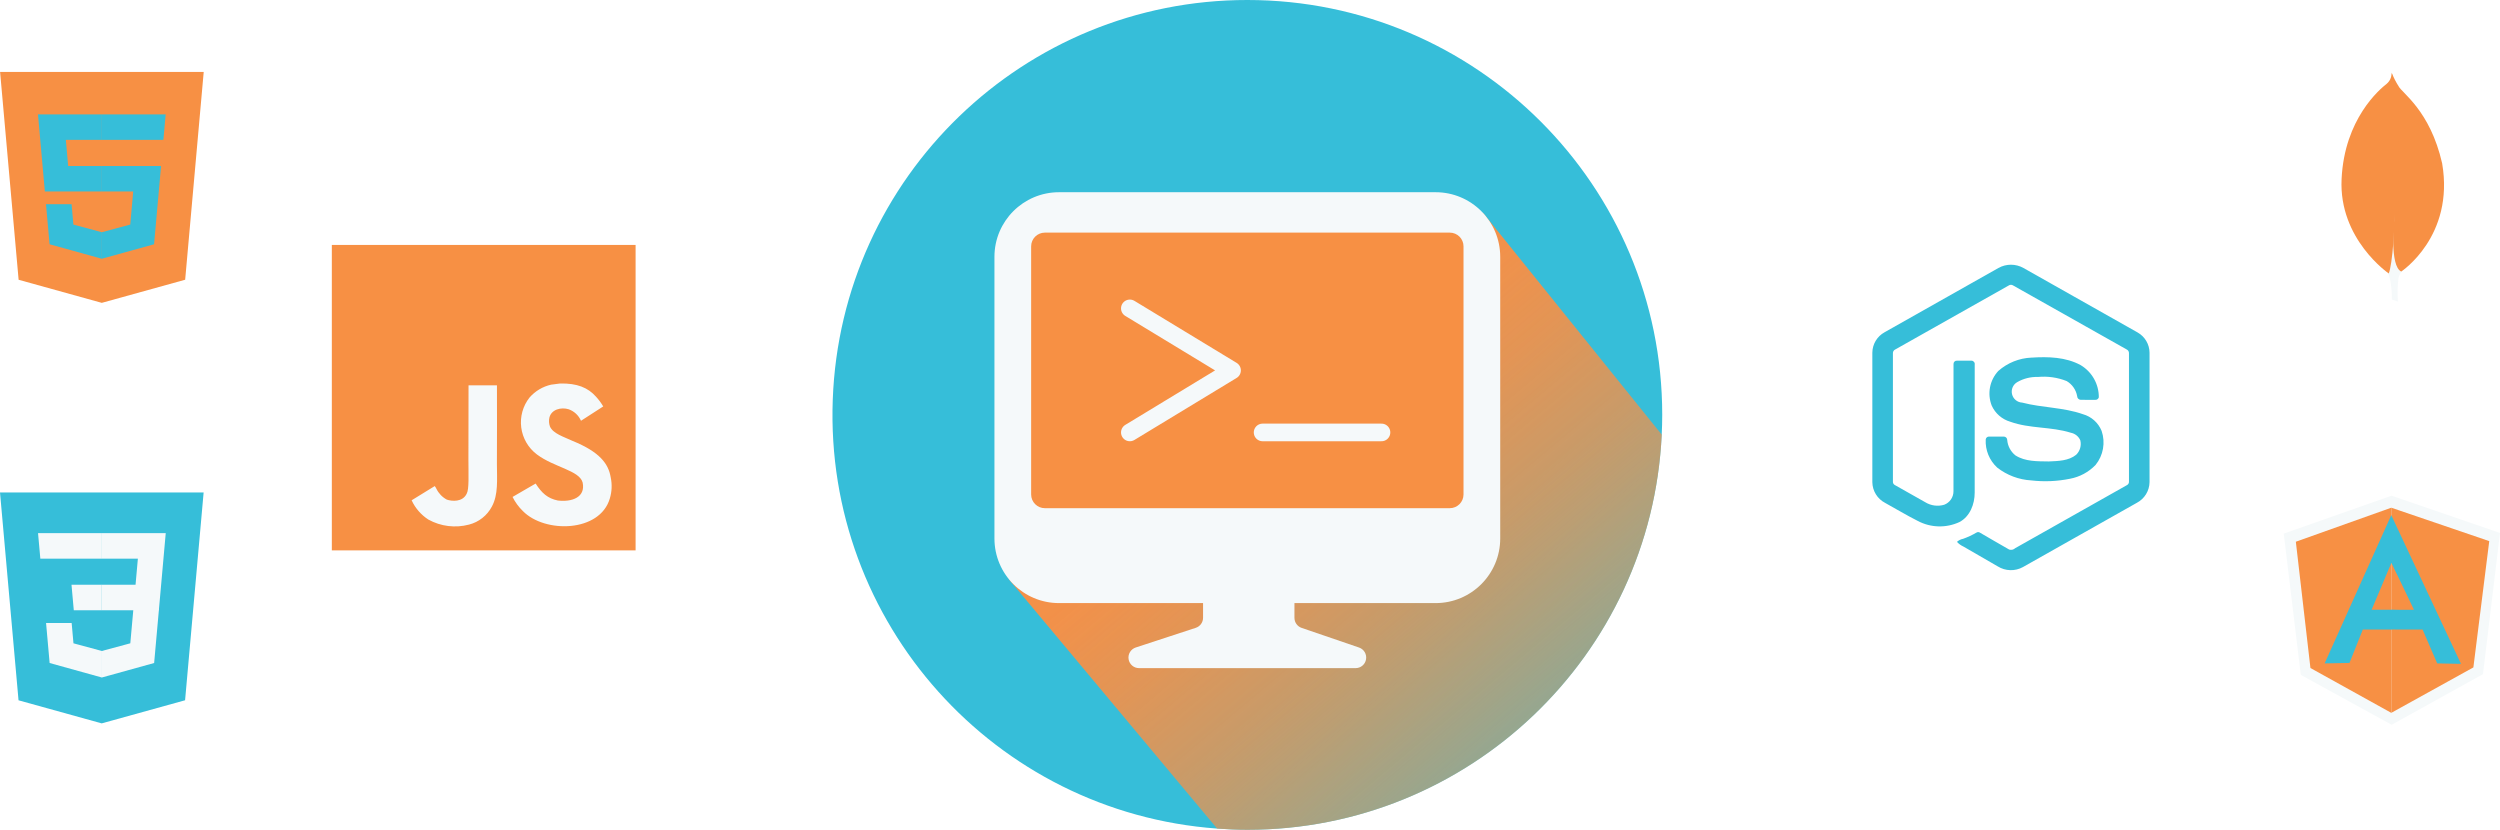
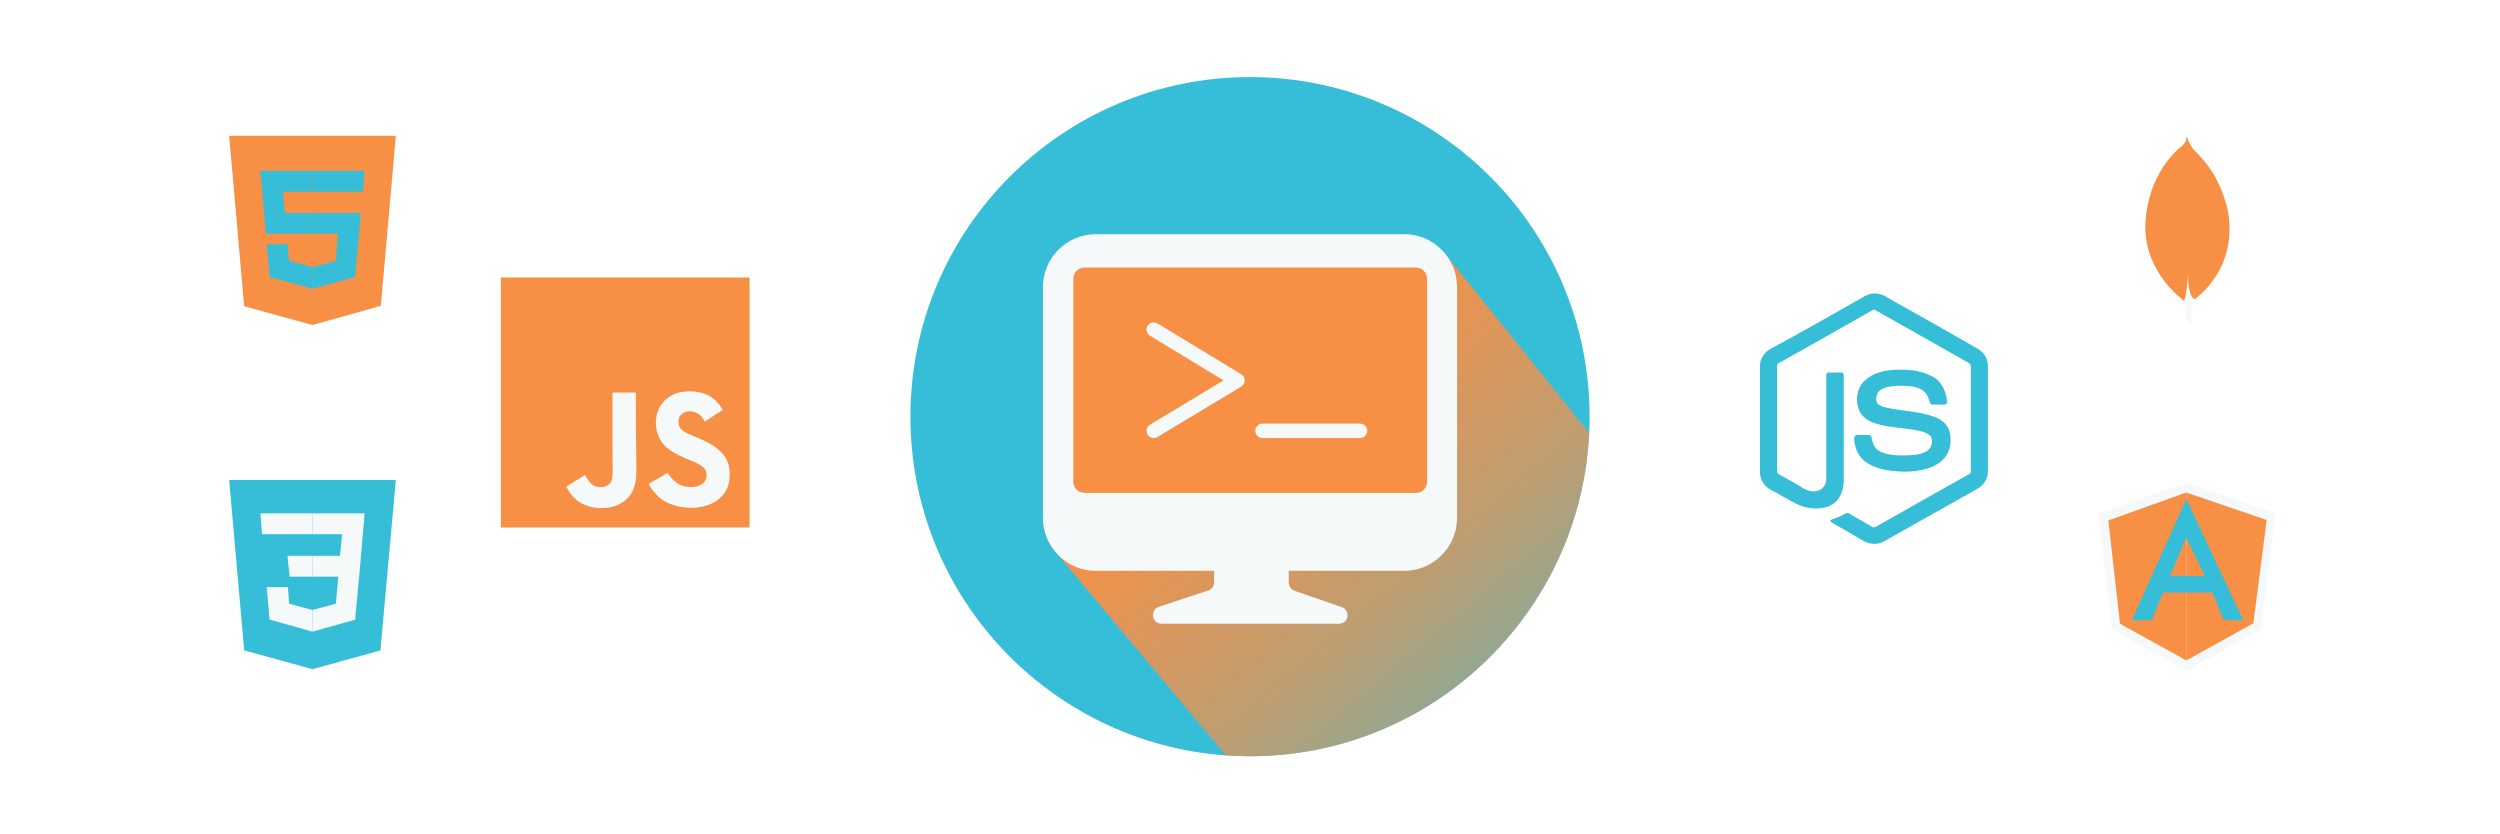
- <svg xmlns="http://www.w3.org/2000/svg" viewBox="0 0 491.083 163">
-   <defs>
-     <linearGradient id="linear-gradient" x1="298.196" y1="94.588" x2="353.993" y2="161.084" gradientUnits="userSpaceOnUse">
-       <stop offset="0" stop-color="#f79046" />
-       <stop offset="0.143" stop-color="#f79046" stop-opacity="0.972" />
-       <stop offset="0.35" stop-color="#f79046" stop-opacity="0.894" />
-       <stop offset="0.596" stop-color="#f69046" stop-opacity="0.768" />
-       <stop offset="0.707" stop-color="#f69046" stop-opacity="0.701" />
-       <stop offset="0.973" stop-color="#f59047" stop-opacity="0.519" />
-       <stop offset="1" stop-color="#f59047" stop-opacity="0.5" />
-     </linearGradient>
-   </defs>
+ <svg xmlns="http://www.w3.org/2000/svg" version="1.1" x="0px" y="0px" viewBox="0 0 600 200" style="enable-background:new 0 0 600 200;" xml:space="preserve">
+   <style type="text/css">
+ 	.st0{display:none;}
+ 	.st1{fill:#36BED9;}
+ 	.st2{fill:url(#svg-intro-shadow_1_);}
+ 	.st3{fill:#F5F9FA;}
+ 	.st4{fill:#F79044;}
+ 	.st5{fill:none;stroke:#F5F9FA;stroke-width:3.461;stroke-linecap:round;stroke-linejoin:round;stroke-miterlimit:10;}
+ </style>
+   <g id="guides" class="st0">
+ </g>
  <g>
    <g id="svg-intro-logo">
-       <path id="svg-intro-circle" d="M300,18.5a81.489,81.489,0,0,0-5.931,162.762C296.03,181.4,298,181.5,300,181.5a81.5,81.5,0,0,0,81.4-77.623c0.06-1.285.1-2.576,0.1-3.877A81.5,81.5,0,0,0,300,18.5Z" transform="translate(-54.983 -18.5)" style="fill: #36bed9" />
-       <path id="svg-intro-shadow" d="M381.4,103.877L346.353,60.388,253.2,132.341l40.865,48.921C296.03,181.4,298,181.5,300,181.5A81.5,81.5,0,0,0,381.4,103.877Z" transform="translate(-54.983 -18.5)" style="fill: url(#linear-gradient)" />
+       <path id="svg-intro-circle" class="st1" d="M300,18.5c-45,0-81.5,36.5-81.5,81.5c0,43,33.3,78.2,75.6,81.3c2,0.1,3.9,0.2,5.9,0.2    c43.7,0,79.4-34.4,81.4-77.6c0.1-1.3,0.1-2.6,0.1-3.9C381.5,55,345,18.5,300,18.5z" />
+       <linearGradient id="svg-intro-shadow_1_" gradientUnits="userSpaceOnUse" x1="298.196" y1="94.588" x2="353.993" y2="161.084">
+         <stop offset="0" style="stop-color:#F79046" />
+         <stop offset="0.707" style="stop-color:#F69046;stop-opacity:0.701" />
+         <stop offset="1" style="stop-color:#F59047;stop-opacity:0.5" />
+       </linearGradient>
+       <path id="svg-intro-shadow" class="st2" d="M381.4,103.9l-35-43.5l-93.1,72l40.9,48.9c2,0.1,3.9,0.2,5.9,0.2    C343.7,181.5,379.4,147.1,381.4,103.9z" />
      <g id="svg-intro-computer">
-         <path d="M309.256,135.047v4.823a2.079,2.079,0,0,0,1.406,1.967l11.285,3.861a2.079,2.079,0,0,1-.673,4.045H278.727a2.079,2.079,0,0,1-.647-4.054l11.793-3.864a2.079,2.079,0,0,0,1.431-1.975v-4.8a2.079,2.079,0,0,1,2.079-2.079h13.8A2.079,2.079,0,0,1,309.256,135.047Z" transform="translate(-54.983 -18.5)" style="fill: #f5f9fa" />
-         <rect x="195.341" y="37.758" width="99.352" height="80.71" rx="12.691" ry="12.691" style="fill: #f5f9fa" />
+         <path class="st3" d="M309.3,135v4.8c0,0.9,0.6,1.7,1.4,2l11.3,3.9c2.2,0.8,1.7,4-0.7,4h-42.5c-2.4,0-2.9-3.3-0.6-4.1l11.8-3.9     c0.9-0.3,1.4-1.1,1.4-2V135c0-1.1,0.9-2.1,2.1-2.1h13.8C308.3,133,309.3,133.9,309.3,135z" />
+         <path class="st3" d="M337,137h-74c-7,0-12.7-5.7-12.7-12.7V68.9c0-7,5.7-12.7,12.7-12.7h74c7,0,12.7,5.7,12.7,12.7v55.3     C349.7,131.3,344,137,337,137z" />
      </g>
-       <rect id="svg-intro-screen" x="202.551" y="45.695" width="84.932" height="54.129" rx="2.698" ry="2.698" style="fill: #f79044" />
+       <path id="svg-intro-screen" class="st4" d="M339.8,118.3h-79.5c-1.5,0-2.7-1.2-2.7-2.7V66.9c0-1.5,1.2-2.7,2.7-2.7h79.5    c1.5,0,2.7,1.2,2.7,2.7v48.7C342.5,117.1,341.3,118.3,339.8,118.3z" />
      <g id="svg-intro-code">
-         <polyline points="221.937 60.575 242.017 72.76 221.937 84.944" style="fill: none;stroke: #f5f9fa;stroke-linecap: round;stroke-linejoin: round;stroke-width: 3.461px" />
-         <line id="svg-intro-underscore" x1="248.017" y1="84.944" x2="271.371" y2="84.944" style="fill: none;stroke: #f5f9fa;stroke-linecap: round;stroke-linejoin: round;stroke-width: 3.461px" />
+         <polyline class="st5" points="276.9,79.1 297,91.3 276.9,103.4    " />
+         <line id="svg-intro-underscore" class="st5" x1="303" y1="103.4" x2="326.4" y2="103.4" />
      </g>
    </g>
    <g id="svg-intro-icon6">
-       <polygon points="3.657 54.955 0.017 14.125 40.017 14.125 36.373 54.948 19.993 59.49 3.657 54.955" style="fill: #f79044" />
-       <polygon points="20.017 32.607 13.391 32.607 12.933 27.479 20.017 27.479 20.017 22.471 20 22.471 7.46 22.471 7.58 23.815 8.811 37.614 20.017 37.614 20.017 32.607" style="fill: #36bed9" />
-       <polygon points="20.017 45.612 19.995 45.618 14.418 44.112 14.062 40.118 11.352 40.118 9.035 40.118 9.736 47.981 19.994 50.828 20.017 50.822 20.017 45.612" style="fill: #36bed9" />
-       <polygon points="20 32.607 20 37.614 26.166 37.614 25.585 44.109 20 45.616 20 50.826 30.266 47.981 30.341 47.135 31.518 33.952 31.64 32.607 30.291 32.607 20 32.607" style="fill: #36bed9" />
-       <polygon points="20 22.471 20 25.581 20 27.467 20 27.479 32.079 27.479 32.079 27.479 32.096 27.479 32.196 26.353 32.424 23.815 32.544 22.471 20 22.471" style="fill: #36bed9" />
+       <polygon class="st4" points="58.6,73.5 55,32.6 95,32.6 91.4,73.4 75,78   " />
+       <polygon class="st1" points="75,51.1 68.4,51.1 67.9,46 75,46 75,41 75,41 62.4,41 62.6,42.3 63.8,56.1 75,56.1   " />
+       <polygon class="st1" points="75,64.1 75,64.1 69.4,62.6 69,58.6 66.3,58.6 64,58.6 64.7,66.5 75,69.3 75,69.3   " />
+       <polygon class="st1" points="75,51.1 75,56.1 81.1,56.1 80.6,62.6 75,64.1 75,69.3 85.2,66.5 85.3,65.6 86.5,52.5 86.6,51.1     85.3,51.1   " />
+       <polygon class="st1" points="75,41 75,44.1 75,46 75,46 87.1,46 87.1,46 87.1,46 87.2,44.9 87.4,42.3 87.5,41   " />
    </g>
    <g id="svg-intro-icon5">
-       <polygon points="3.64 137.562 0 96.732 40 96.732 36.356 137.555 19.976 142.096 3.64 137.562" style="fill: #36bed9" />
+       <polygon class="st1" points="58.6,156.1 55,115.2 95,115.2 91.3,156.1 75,160.6   " />
      <g>
-         <polygon points="20 114.863 26.626 114.863 27.084 109.735 20 109.735 20 104.727 20.017 104.727 32.557 104.727 32.437 106.071 31.206 119.87 20 119.87 20 114.863" style="fill: #f5f9fa" />
-         <polygon points="20.03 127.868 20.008 127.874 14.431 126.368 14.075 122.374 11.365 122.374 9.048 122.374 9.749 130.237 20.007 133.085 20.03 133.078 20.03 127.868" style="fill: #f5f9fa" />
-         <polygon points="26.201 119.658 25.598 126.365 20.013 127.872 20.013 133.082 30.279 130.237 30.354 129.391 31.225 119.658 26.201 119.658" style="fill: #f5f9fa" />
-         <polygon points="20.017 104.727 20.017 107.838 20.017 109.723 20.017 109.735 7.938 109.735 7.938 109.735 7.922 109.735 7.821 108.61 7.593 106.071 7.473 104.727 20.017 104.727" style="fill: #f5f9fa" />
-         <polygon points="20 114.863 20 117.974 20 119.859 20 119.871 14.51 119.871 14.51 119.871 14.494 119.871 14.393 118.746 14.165 116.207 14.045 114.863 20 114.863" style="fill: #f5f9fa" />
+         <polygon class="st3" points="75,133.4 81.6,133.4 82.1,128.2 75,128.2 75,123.2 75,123.2 87.5,123.2 87.4,124.6 86.2,138.4      75,138.4    " />
+         <polygon class="st3" points="75,146.4 75,146.4 69.4,144.9 69.1,140.9 66.3,140.9 64,140.9 64.7,148.7 75,151.6 75,151.6    " />
+         <polygon class="st3" points="81.2,138.2 80.6,144.9 75,146.4 75,151.6 85.3,148.7 85.3,147.9 86.2,138.2    " />
+         <polygon class="st3" points="75,123.2 75,126.3 75,128.2 75,128.2 62.9,128.2 62.9,128.2 62.9,128.2 62.8,127.1 62.6,124.6      62.5,123.2    " />
+         <polygon class="st3" points="75,133.4 75,136.5 75,138.4 75,138.4 69.5,138.4 69.5,138.4 69.5,138.4 69.4,137.2 69.1,134.7      69,133.4    " />
      </g>
    </g>
    <g id="svg-intro-icon4">
-       <rect x="65.182" y="48.113" width="59.669" height="60" style="fill: #f79044" />
-       <path d="M174.951,112.3c-0.437-2.738-2.212-5.036-7.47-7.181-1.826-.844-3.863-1.449-4.469-2.84a3.114,3.114,0,0,1-.108-1.757c0.391-1.591,2.28-2.087,3.778-1.631a4.165,4.165,0,0,1,2.428,2.264c2.575-1.677,2.569-1.665,4.367-2.817a11.185,11.185,0,0,0-1.441-1.939c-1.548-1.74-3.658-2.635-7.033-2.567-0.584.074-1.174,0.154-1.758,0.228a7.968,7.968,0,0,0-4.231,2.51,7.884,7.884,0,0,0,1.418,11.184c3.386,2.555,8.36,3.137,9,5.527,0.618,2.926-2.138,3.873-4.878,3.536-2.019-.422-3.142-1.454-4.356-3.331-2.235,1.3-2.235,1.3-4.532,2.629a10.138,10.138,0,0,0,2.031,2.778c4.322,4.409,15.138,4.192,17.078-2.481A8.282,8.282,0,0,0,174.951,112.3ZM152.6,94.189h-5.581c0,4.848-.023,9.662-0.023,14.51,0,3.086.159,5.914-.34,6.781-0.817,1.705-2.932,1.494-3.9,1.163a4.805,4.805,0,0,1-2.059-2.15,2.891,2.891,0,0,0-.318-0.513q-2.272,1.394-4.538,2.795a9,9,0,0,0,3.29,3.787,10.782,10.782,0,0,0,7.975.987,7.053,7.053,0,0,0,4.5-3.547c1.271-2.356,1-5.207.987-8.361C152.632,104.5,152.6,99.351,152.6,94.189Z" transform="translate(-54.983 -18.5)" style="fill: #f5f9fa" />
+       <rect x="120.2" y="66.6" class="st4" width="59.7" height="60" />
+       <path class="st3" d="M175,112.3c-0.4-2.7-2.2-5-7.5-7.2c-1.8-0.8-3.9-1.4-4.5-2.8c-0.2-0.8-0.2-1.3-0.1-1.8    c0.4-1.6,2.3-2.1,3.8-1.6c1,0.3,1.9,1.1,2.4,2.3c2.6-1.7,2.6-1.7,4.4-2.8c-0.7-1-1-1.5-1.4-1.9c-1.5-1.7-3.7-2.6-7-2.6    c-0.6,0.1-1.2,0.2-1.8,0.2c-1.7,0.4-3.3,1.3-4.2,2.5c-2.8,3.2-2,8.9,1.4,11.2c3.4,2.6,8.4,3.1,9,5.5c0.6,2.9-2.1,3.9-4.9,3.5    c-2-0.4-3.1-1.5-4.4-3.3c-2.2,1.3-2.2,1.3-4.5,2.6c0.5,1.2,1.1,1.7,2,2.8c4.3,4.4,15.1,4.2,17.1-2.5    C174.8,116.2,175.4,114.7,175,112.3z M152.6,94.2H147c0,4.8,0,9.7,0,14.5c0,3.1,0.2,5.9-0.3,6.8c-0.8,1.7-2.9,1.5-3.9,1.2    c-1-0.5-1.5-1.2-2.1-2.2c-0.2-0.3-0.3-0.5-0.3-0.5c-1.5,0.9-3,1.9-4.5,2.8c0.8,1.6,1.9,2.9,3.3,3.8c2.1,1.3,5,1.7,8,1    c1.9-0.6,3.6-1.8,4.5-3.5c1.3-2.4,1-5.2,1-8.4C152.6,104.5,152.6,99.4,152.6,94.2z" />
    </g>
    <g id="svg-intro-icon3">
-       <path d="M447.543,71.14a5.031,5.031,0,0,1,4.912,0q11.217,6.338,22.436,12.673a4.619,4.619,0,0,1,2.333,3.978v25.422a4.669,4.669,0,0,1-2.507,4.064q-11.18,6.3-22.356,12.612a4.889,4.889,0,0,1-4.966-.138q-3.352-1.943-6.708-3.878a3.953,3.953,0,0,1-1.294-.932,2.461,2.461,0,0,1,1.209-.6,15.665,15.665,0,0,0,2.646-1.235,0.617,0.617,0,0,1,.689.041c1.911,1.1,3.8,2.223,5.722,3.308a1.2,1.2,0,0,0,1.173-.272q10.971-6.2,21.951-12.387a0.726,0.726,0,0,0,.4-0.715q0.008-12.58,0-25.161a0.787,0.787,0,0,0-.468-0.784q-11.142-6.274-22.278-12.556a0.774,0.774,0,0,0-.875,0q-11.14,6.278-22.276,12.562a0.777,0.777,0,0,0-.471.781q0,12.58,0,25.162a0.711,0.711,0,0,0,.4.706q2.973,1.686,5.949,3.36a4.6,4.6,0,0,0,3.72.5,2.822,2.822,0,0,0,1.827-2.651c0.01-8.337-.005-16.676.008-25.012a0.628,0.628,0,0,1,.684-0.641c0.952-.006,1.906-0.013,2.858,0a0.66,0.66,0,0,1,.622.763c0,8.39.01,16.781-.006,25.171,0,2.236-.916,4.669-2.984,5.763a9.192,9.192,0,0,1-8.215-.226c-2.179-1.088-4.259-2.371-6.4-3.536a4.659,4.659,0,0,1-2.506-4.065V87.79a4.627,4.627,0,0,1,2.413-4.028q11.178-6.309,22.354-12.622h0Z" transform="translate(-54.983 -18.5)" style="fill: #36bed9" />
-       <path d="M454.045,88.75c3.25-.209,6.73-0.124,9.655,1.477a7.3,7.3,0,0,1,3.56,6.318,0.684,0.684,0,0,1-.742.5c-0.943,0-1.886.013-2.829-.006a0.729,0.729,0,0,1-.683-0.707,4.308,4.308,0,0,0-2.06-2.977,12.214,12.214,0,0,0-5.652-.809,7.673,7.673,0,0,0-4.046,1.008,2.157,2.157,0,0,0,.961,4.031c3.917,1.024,8.068.923,11.91,2.271a5.607,5.607,0,0,1,3.691,3.284,7.015,7.015,0,0,1-1.188,6.692,9.378,9.378,0,0,1-5.034,2.713,24.192,24.192,0,0,1-7.6.323,11.976,11.976,0,0,1-6.685-2.515,7.015,7.015,0,0,1-2.259-5.534,0.634,0.634,0,0,1,.694-0.559c0.95-.008,1.9-0.01,2.849,0a0.665,0.665,0,0,1,.68.658,4.318,4.318,0,0,0,1.606,3.031c1.93,1.245,4.352,1.16,6.562,1.195,1.831-.081,3.886-0.106,5.38-1.316a2.972,2.972,0,0,0,.809-2.838,2.564,2.564,0,0,0-1.862-1.485c-3.867-1.223-8.064-.779-11.893-2.162a5.789,5.789,0,0,1-3.655-3.186,6.524,6.524,0,0,1,1.3-6.788,10.516,10.516,0,0,1,6.529-2.623h0Z" transform="translate(-54.983 -18.5)" style="fill: #36bed9" />
+       <path class="st1" d="M447.5,71.1c1.5-0.9,3.4-0.9,4.9,0c7.5,4.2,15,8.4,22.4,12.7c1.4,0.8,2.3,2.4,2.3,4v25.4c0,1.7-1,3.3-2.5,4.1    c-7.5,4.2-14.9,8.4-22.4,12.6c-1.5,0.9-3.5,0.8-5-0.1c-2.2-1.3-4.5-2.6-6.7-3.9c-0.5-0.3-1-0.5-1.3-0.9c0.3-0.4,0.8-0.4,1.2-0.6    c0.9-0.3,1.8-0.8,2.6-1.2c0.2-0.1,0.5-0.1,0.7,0c1.9,1.1,3.8,2.2,5.7,3.3c0.4,0.2,0.8-0.1,1.2-0.3c7.3-4.1,14.6-8.3,22-12.4    c0.3-0.1,0.4-0.4,0.4-0.7c0-8.4,0-16.8,0-25.2c0-0.3-0.2-0.6-0.5-0.8c-7.4-4.2-14.9-8.4-22.3-12.6c-0.3-0.2-0.6-0.2-0.9,0    c-7.4,4.2-14.8,8.4-22.3,12.6c-0.3,0.1-0.5,0.4-0.5,0.8c0,8.4,0,16.8,0,25.2c0,0.3,0.1,0.6,0.4,0.7c2,1.1,4,2.2,5.9,3.4    c1.1,0.6,2.5,1,3.7,0.5c1.1-0.4,1.8-1.5,1.8-2.7c0-8.3,0-16.7,0-25c0-0.4,0.3-0.7,0.7-0.6c1,0,1.9,0,2.9,0c0.4,0,0.7,0.4,0.6,0.8    c0,8.4,0,16.8,0,25.2c0,2.2-0.9,4.7-3,5.8c-2.5,1.3-5.7,1-8.2-0.2c-2.2-1.1-4.3-2.4-6.4-3.5c-1.5-0.8-2.5-2.4-2.5-4.1V87.8    c0-1.7,1-3.2,2.4-4C432.6,79.6,440.1,75.3,447.5,71.1L447.5,71.1z" />
+       <path class="st1" d="M454,88.8c3.3-0.2,6.7-0.1,9.7,1.5c2.3,1.2,3.5,3.8,3.6,6.3c-0.1,0.3-0.4,0.5-0.7,0.5c-0.9,0-1.9,0-2.8,0    c-0.4,0-0.6-0.4-0.7-0.7c-0.3-1.2-0.9-2.4-2.1-3c-1.7-0.9-3.8-0.8-5.7-0.8c-1.4,0.1-2.9,0.2-4,1c-0.9,0.6-1.2,1.9-0.9,2.9    c0.3,0.7,1.1,1,1.8,1.2c3.9,1,8.1,0.9,11.9,2.3c1.6,0.5,3.1,1.6,3.7,3.3c0.7,2.2,0.4,4.9-1.2,6.7c-1.3,1.5-3.2,2.3-5,2.7    c-2.5,0.6-5.1,0.6-7.6,0.3c-2.4-0.3-4.8-0.9-6.7-2.5c-1.6-1.4-2.3-3.5-2.3-5.5c0-0.3,0.4-0.6,0.7-0.6c0.9,0,1.9,0,2.8,0    c0.4,0,0.7,0.3,0.7,0.7c0.2,1.1,0.6,2.4,1.6,3c1.9,1.2,4.4,1.2,6.6,1.2c1.8-0.1,3.9-0.1,5.4-1.3c0.8-0.7,1-1.8,0.8-2.8    c-0.2-0.8-1.1-1.2-1.9-1.5c-3.9-1.2-8.1-0.8-11.9-2.2c-1.6-0.5-3.1-1.6-3.7-3.2c-0.8-2.3-0.5-5.1,1.3-6.8    C449.2,89.7,451.7,89,454,88.8L454,88.8z" />
    </g>
    <g id="svg-intro-icon2">
      <g>
-         <path d="M526.024,77.741l-1.2-.409s0.146-6.107-2.045-6.545c-1.461-1.695.234-71.883,5.493-.234a4.273,4.273,0,0,0-2.133,2.455,22.539,22.539,0,0,0-.117,4.734h0Z" transform="translate(-54.983 -18.5)" style="fill: #f5f9fa" />
-         <path d="M526.667,71.839s10.49-6.9,8.036-21.244c-2.367-10.432-7.948-13.85-8.562-15.165a14.743,14.743,0,0,1-1.315-2.571l0.439,29.016c0,0.029-.906,8.883,1.4,9.964" transform="translate(-54.983 -18.5)" style="fill: #f79044" />
-         <path d="M524.213,72.218s-9.847-6.721-9.263-18.555c0.555-11.834,7.51-17.649,8.854-18.7a2.72,2.72,0,0,0,.965-2.221c0.613,1.315.5,19.666,0.584,21.828,0.263,8.328-.468,16.072-1.14,17.649h0Z" transform="translate(-54.983 -18.5)" style="fill: #f79044" />
+         <g>
+           <path class="st3" d="M526,77.7l-1.2-0.4c0,0,0.1-6.1-2-6.5c-1.5-1.7,0.2-71.9,5.5-0.2c0,0-1.8,0.9-2.1,2.5      C525.8,74.5,526,77.7,526,77.7L526,77.7L526,77.7z" />
+           <path class="st4" d="M526.7,71.8c0,0,10.5-6.9,8-21.2c-2.4-10.4-7.9-13.9-8.6-15.2c-0.7-0.9-1.3-2.6-1.3-2.6l0.4,29      C525.3,61.9,524.4,70.8,526.7,71.8" />
+           <path class="st4" d="M524.2,72.2c0,0-9.8-6.7-9.3-18.6c0.6-11.8,7.5-17.6,8.9-18.7c0.9-0.9,0.9-1.3,1-2.2      c0.6,1.3,0.5,19.7,0.6,21.8C525.6,62.9,524.9,70.6,524.2,72.2L524.2,72.2L524.2,72.2z" />
+         </g>
      </g>
    </g>
    <g id="svg-intro-icon1">
-       <polygon points="469.775 97.371 448.603 104.822 451.949 132.561 469.798 142.371 487.739 132.428 491.083 104.69 469.775 97.371" style="fill: #f5f9fa" />
-       <polygon points="488.971 106.293 469.726 99.73 469.726 140.027 485.854 131.101 488.971 106.293" style="fill: #f79044" />
-       <polygon points="450.979 106.412 453.846 131.22 469.726 140.027 469.726 99.73 450.979 106.412" style="fill: #f79044" />
-       <path d="M530.007,139.682l-5.3,2.477h-5.584l-2.625,6.565-4.882.09,13.09-29.121Zm-0.512-1.247-4.75-9.4-3.9,9.242h3.861Z" transform="translate(-54.983 -18.5)" style="fill: #36bed9" />
-       <polygon points="469.726 101.194 469.761 110.531 474.182 119.78 469.736 119.78 469.726 123.654 475.874 123.66 478.748 130.316 483.419 130.403 469.726 101.194" style="fill: #36bed9" />
+       <polygon class="st3" points="524.8,115.9 503.6,123.3 506.9,151.1 524.8,160.9 542.7,150.9 546.1,123.2   " />
+       <polygon class="st4" points="544,124.8 524.7,118.2 524.7,158.5 540.8,149.6   " />
+       <polygon class="st4" points="506,124.9 508.8,149.7 524.7,158.5 524.7,118.2   " />
+       <path class="st1" d="M530,139.7l-5.3,2.5h-5.6l-2.6,6.6l-4.9,0.1l13.1-29.1L530,139.7z M529.5,138.4l-4.8-9.4l-3.9,9.2h3.9    L529.5,138.4z" />
+       <polygon class="st1" points="524.7,119.7 524.7,129 529.2,138.3 524.7,138.3 524.7,142.2 530.9,142.2 533.7,148.8 538.4,148.9       " />
    </g>
  </g>
</svg>
